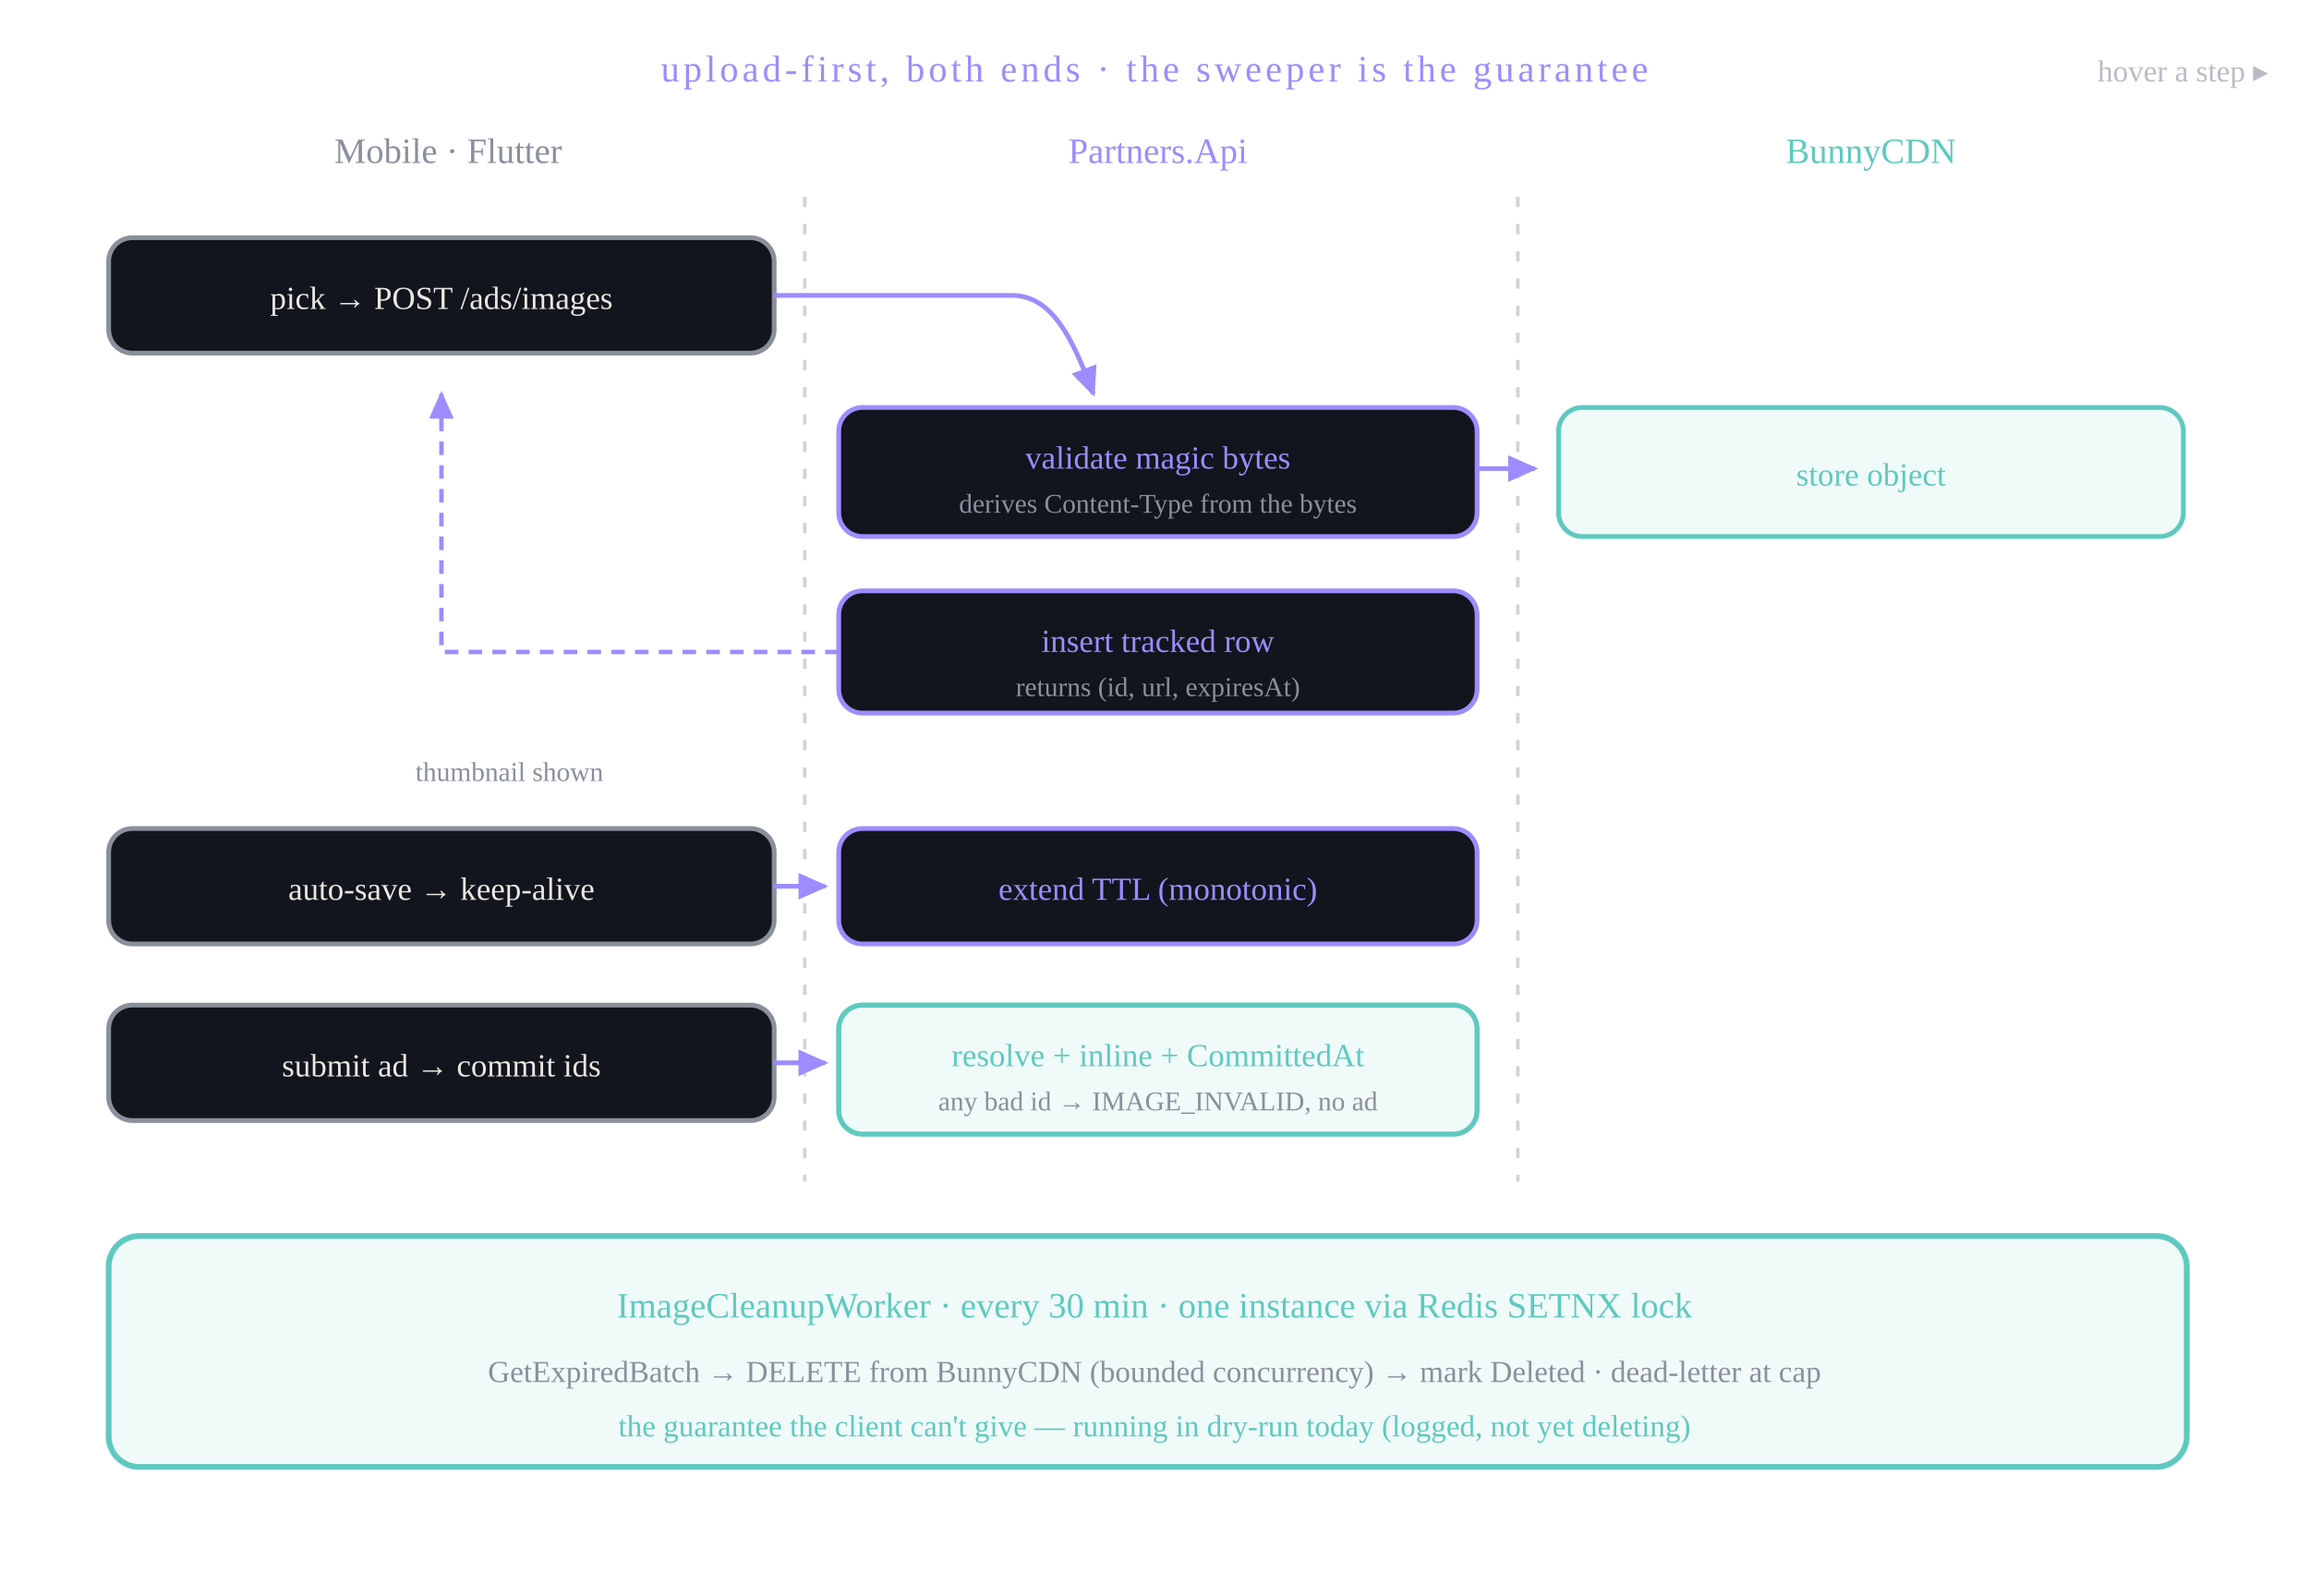
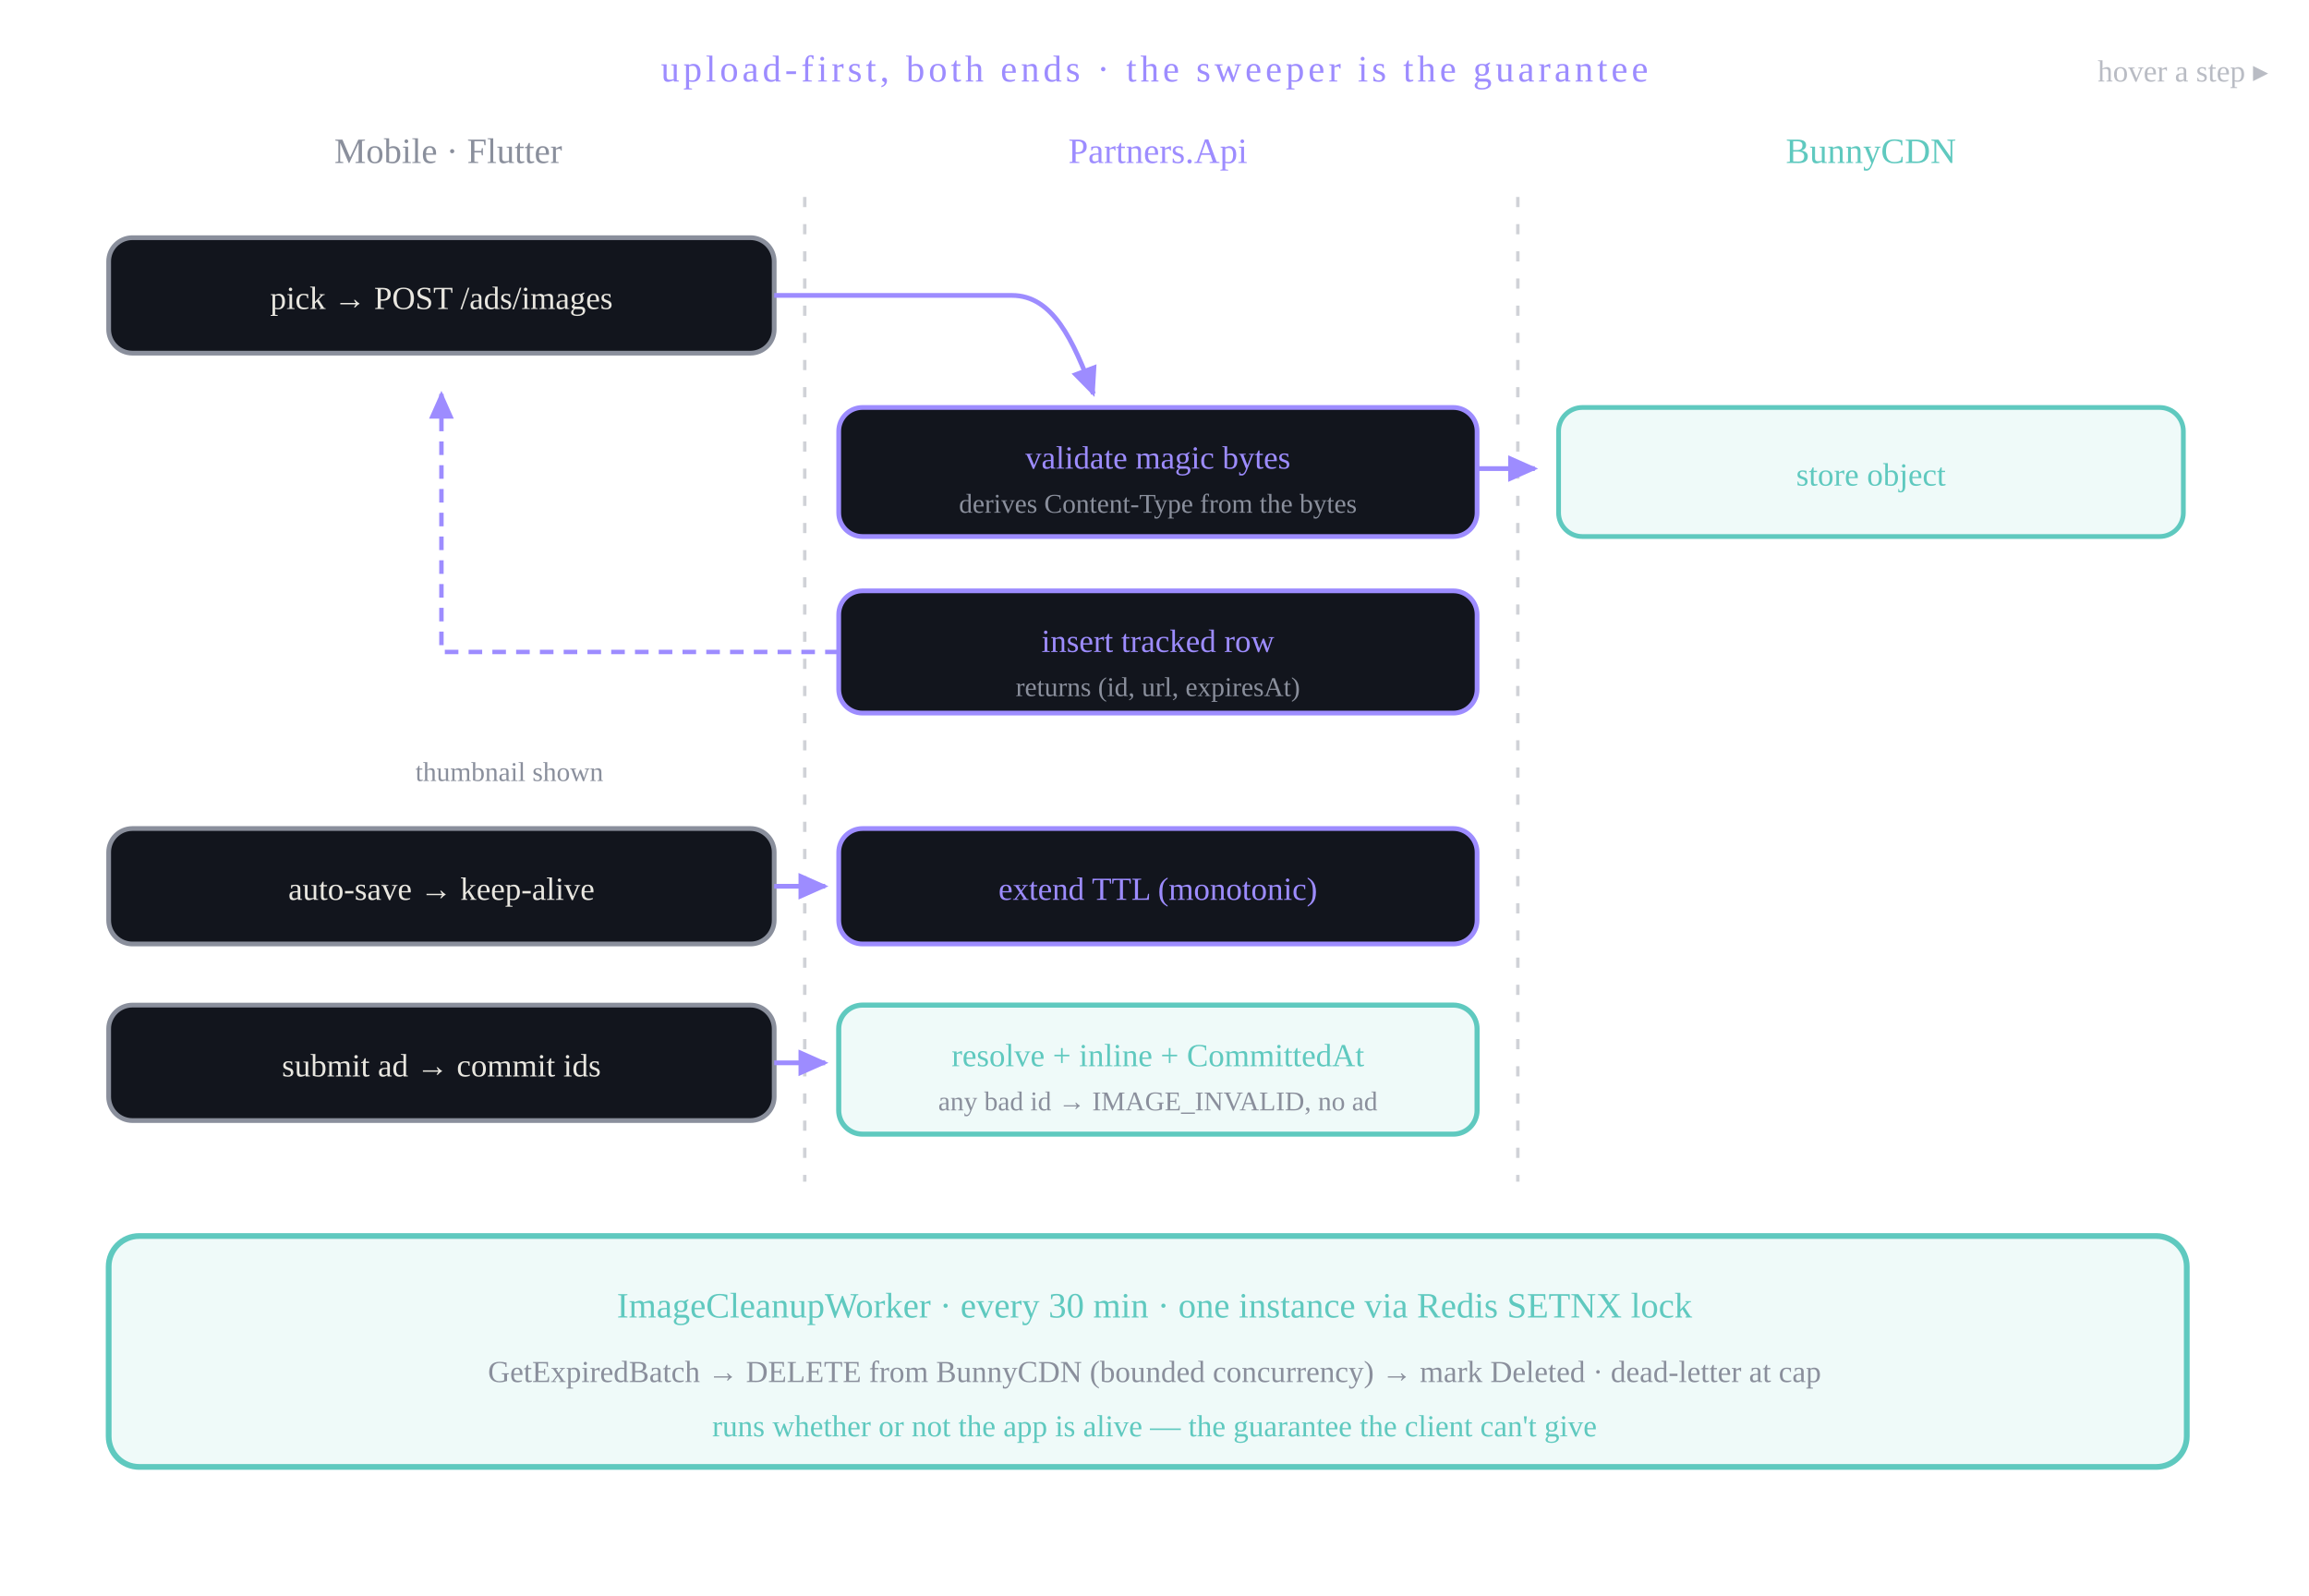
<svg xmlns="http://www.w3.org/2000/svg" viewBox="0 0 680 470" role="img" aria-labelledby="ibf-t ibf-d">
  <style>
    .ibf-node{ cursor:pointer; transition:opacity .2s ease; }
    .ibf-node:focus{ outline:none; }
    .ibf-hit{ fill:transparent; }
    svg:hover .ibf-node:not(:hover),
    svg:focus-within .ibf-node:not(:focus-within){ opacity:.3; }
    .ibf-box{ transition:stroke-width .2s ease; }
    .ibf-node:hover .ibf-box,
    .ibf-node:focus-within .ibf-box{ stroke-width:2.6; }
    .ibf-note{ opacity:0; transition:opacity .18s ease; }
    .ibf-node:hover .ibf-note,
    .ibf-node:focus-within .ibf-note{ opacity:1; }
    .ibf-hint{ opacity:.6; }
    svg:hover .ibf-hint, svg:focus-within .ibf-hint{ opacity:0; transition:opacity .25s ease; }
    @media (prefers-reduced-motion: reduce){ *{animation:none!important} }
  </style>
  <defs>
    <marker id="ibf-ah" viewBox="0 0 10 10" refX="8" refY="5" markerWidth="7" markerHeight="7" orient="auto-start-reverse">
      <path d="M0 1 L9 5 L0 9 z" fill="var(--color-q1,#9d8cff)" />
    </marker>
  </defs>
  <g style="font-family:var(--font-mono,'IBM Plex Mono',ui-monospace,monospace)" fill="var(--color-ink,#e9e7e0)" font-size="12">
    <text x="340" y="24" text-anchor="middle" font-size="11" letter-spacing="1.1" fill="var(--color-q1,#9d8cff)">upload-first, both ends · the sweeper is the guarantee</text>
    <line x1="237" y1="58" x2="237" y2="348" stroke="var(--color-muted,#8a8f9c)" stroke-width="1" stroke-dasharray="3 5" opacity="0.4" />
    <line x1="447" y1="58" x2="447" y2="348" stroke="var(--color-muted,#8a8f9c)" stroke-width="1" stroke-dasharray="3 5" opacity="0.4" />
    <text x="132" y="48" text-anchor="middle" font-size="10.5" fill="var(--color-muted,#8a8f9c)">Mobile · Flutter</text>
    <text x="341" y="48" text-anchor="middle" font-size="10.5" fill="var(--color-q1,#9d8cff)">Partners.Api</text>
    <text x="551" y="48" text-anchor="middle" font-size="10.5" fill="var(--color-q0,#5fc9bf)">BunnyCDN</text>
    <g class="ibf-node" tabindex="0" role="group" aria-label="Mobile: pick a photo and POST it to the images endpoint; per-photo progress, retry just the failed one">
      <rect class="ibf-hit" x="28" y="66" width="204" height="42" />
      <rect class="ibf-box" x="32" y="70" width="196" height="34" rx="7" fill="var(--color-surface,#12151d)" stroke="var(--color-muted,#8a8f9c)" stroke-width="1.4" />
      <text x="130" y="91" text-anchor="middle" font-size="9.5">pick → POST /ads/images</text>
    </g>
    <path d="M228 87 H298 C310 87, 316 100, 322 116" stroke="var(--color-q1,#9d8cff)" stroke-width="1.4" fill="none" marker-end="url(#ibf-ah)" />
    <g class="ibf-node" tabindex="0" role="group" aria-label="API: validate magic bytes (JPEG/PNG/WebP) and derive Content-Type from the bytes, not the extension">
      <rect class="ibf-hit" x="243" y="116" width="196" height="46" />
      <rect class="ibf-box" x="247" y="120" width="188" height="38" rx="7" fill="var(--color-surface,#12151d)" stroke="var(--color-q1,#9d8cff)" stroke-width="1.4" />
      <text x="341" y="138" text-anchor="middle" font-size="9.5" fill="var(--color-q1,#9d8cff)">validate magic bytes</text>
      <text x="341" y="151" text-anchor="middle" font-size="8" fill="var(--color-muted,#8a8f9c)">derives Content-Type from the bytes</text>
    </g>
    <path d="M435 138 H452" stroke="var(--color-q1,#9d8cff)" stroke-width="1.4" fill="none" marker-end="url(#ibf-ah)" />
    <g class="ibf-node" tabindex="0" role="group" aria-label="CDN: store the object on BunnyCDN (Singapore)">
      <rect class="ibf-hit" x="455" y="116" width="192" height="46" />
      <rect class="ibf-box" x="459" y="120" width="184" height="38" rx="7" fill="var(--color-q0,#5fc9bf)" fill-opacity="0.10" stroke="var(--color-q0,#5fc9bf)" stroke-width="1.4" />
      <text x="551" y="143" text-anchor="middle" font-size="9.5" fill="var(--color-q0,#5fc9bf)">store object</text>
    </g>
    <g class="ibf-node" tabindex="0" role="group" aria-label="API: insert the tracked PendingImageUpload row and return the pending image id, url, and expiry to the mobile">
      <rect class="ibf-hit" x="243" y="170" width="196" height="44" />
      <rect class="ibf-box" x="247" y="174" width="188" height="36" rx="7" fill="var(--color-surface,#12151d)" stroke="var(--color-q1,#9d8cff)" stroke-width="1.4" />
      <text x="341" y="192" text-anchor="middle" font-size="9.5" fill="var(--color-q1,#9d8cff)">insert tracked row</text>
      <text x="341" y="205" text-anchor="middle" font-size="8" fill="var(--color-muted,#8a8f9c)">returns (id, url, expiresAt)</text>
    </g>
    <path d="M247 192 H130 V116" stroke="var(--color-q1,#9d8cff)" stroke-width="1.3" fill="none" stroke-dasharray="4 3" marker-end="url(#ibf-ah)" />
    <text x="150" y="230" text-anchor="middle" font-size="8" fill="var(--color-muted,#8a8f9c)">thumbnail shown</text>
    <g class="ibf-node" tabindex="0" role="group" aria-label="Mobile: each 1.5-second-debounced auto-save posts a keep-alive with the draft's image ids">
      <rect class="ibf-hit" x="28" y="240" width="204" height="42" />
      <rect class="ibf-box" x="32" y="244" width="196" height="34" rx="7" fill="var(--color-surface,#12151d)" stroke="var(--color-muted,#8a8f9c)" stroke-width="1.4" />
      <text x="130" y="265" text-anchor="middle" font-size="9.5">auto-save → keep-alive</text>
    </g>
    <path d="M228 261 H243" stroke="var(--color-q1,#9d8cff)" stroke-width="1.4" fill="none" marker-end="url(#ibf-ah)" />
    <g class="ibf-node" tabindex="0" role="group" aria-label="API: extend the TTL monotonically — LEAST of NOW plus 7 days and UploadedAt plus 15 days">
      <rect class="ibf-hit" x="243" y="240" width="196" height="42" />
      <rect class="ibf-box" x="247" y="244" width="188" height="34" rx="7" fill="var(--color-surface,#12151d)" stroke="var(--color-q1,#9d8cff)" stroke-width="1.4" />
      <text x="341" y="265" text-anchor="middle" font-size="9.5" fill="var(--color-q1,#9d8cff)">extend TTL (monotonic)</text>
    </g>
    <g class="ibf-node" tabindex="0" role="group" aria-label="Mobile: submit the ad, committing the pending image ids">
      <rect class="ibf-hit" x="28" y="292" width="204" height="42" />
      <rect class="ibf-box" x="32" y="296" width="196" height="34" rx="7" fill="var(--color-surface,#12151d)" stroke="var(--color-muted,#8a8f9c)" stroke-width="1.4" />
      <text x="130" y="317" text-anchor="middle" font-size="9.5">submit ad → commit ids</text>
    </g>
    <path d="M228 313 H243" stroke="var(--color-q1,#9d8cff)" stroke-width="1.4" fill="none" marker-end="url(#ibf-ah)" />
    <g class="ibf-node" tabindex="0" role="group" aria-label="API: resolve ownership and freshness for all ids, inline the URLs, and flip CommittedAt; any bad id returns IMAGE_INVALID and no ad is created">
      <rect class="ibf-hit" x="243" y="292" width="196" height="46" />
      <rect class="ibf-box" x="247" y="296" width="188" height="38" rx="7" fill="var(--color-q0,#5fc9bf)" fill-opacity="0.10" stroke="var(--color-q0,#5fc9bf)" stroke-width="1.5" />
      <text x="341" y="314" text-anchor="middle" font-size="9.5" fill="var(--color-q0,#5fc9bf)">resolve + inline + CommittedAt</text>
      <text x="341" y="327" text-anchor="middle" font-size="8" fill="var(--color-muted,#8a8f9c)">any bad id → IMAGE_INVALID, no ad</text>
    </g>
    <g class="ibf-node" tabindex="0" role="group" aria-label="The sweeper: a background worker every 30 minutes behind a Redis lock fetches the expired and discarded batch, deletes those objects from the CDN with bounded concurrency, marks rows deleted, and dead-letters at the attempt cap — the server-side guarantee independent of the client">
      <rect class="ibf-hit" x="28" y="360" width="620" height="76" />
      <rect class="ibf-box" x="32" y="364" width="612" height="68" rx="9" fill="var(--color-q0,#5fc9bf)" fill-opacity="0.10" stroke="var(--color-q0,#5fc9bf)" stroke-width="1.7" />
      <text x="340" y="388" text-anchor="middle" font-size="10.5" fill="var(--color-q0,#5fc9bf)">ImageCleanupWorker · every 30 min · one instance via Redis SETNX lock</text>
      <text x="340" y="407" text-anchor="middle" font-size="9" fill="var(--color-muted,#8a8f9c)">GetExpiredBatch → DELETE from BunnyCDN (bounded concurrency) → mark Deleted · dead-letter at cap</text>
-       <text x="340" y="423" text-anchor="middle" font-size="9" fill="var(--color-q0,#5fc9bf)">the guarantee the client can't give — running in dry-run today (logged, not yet deleting)</text>
+       <text x="340" y="423" text-anchor="middle" font-size="9" fill="var(--color-q0,#5fc9bf)">runs whether or not the app is alive — the guarantee the client can't give</text>
    </g>
    <text class="ibf-hint" x="668" y="24" text-anchor="end" font-size="9" fill="var(--color-muted,#8a8f9c)">hover a step ▸</text>
  </g>
</svg>
